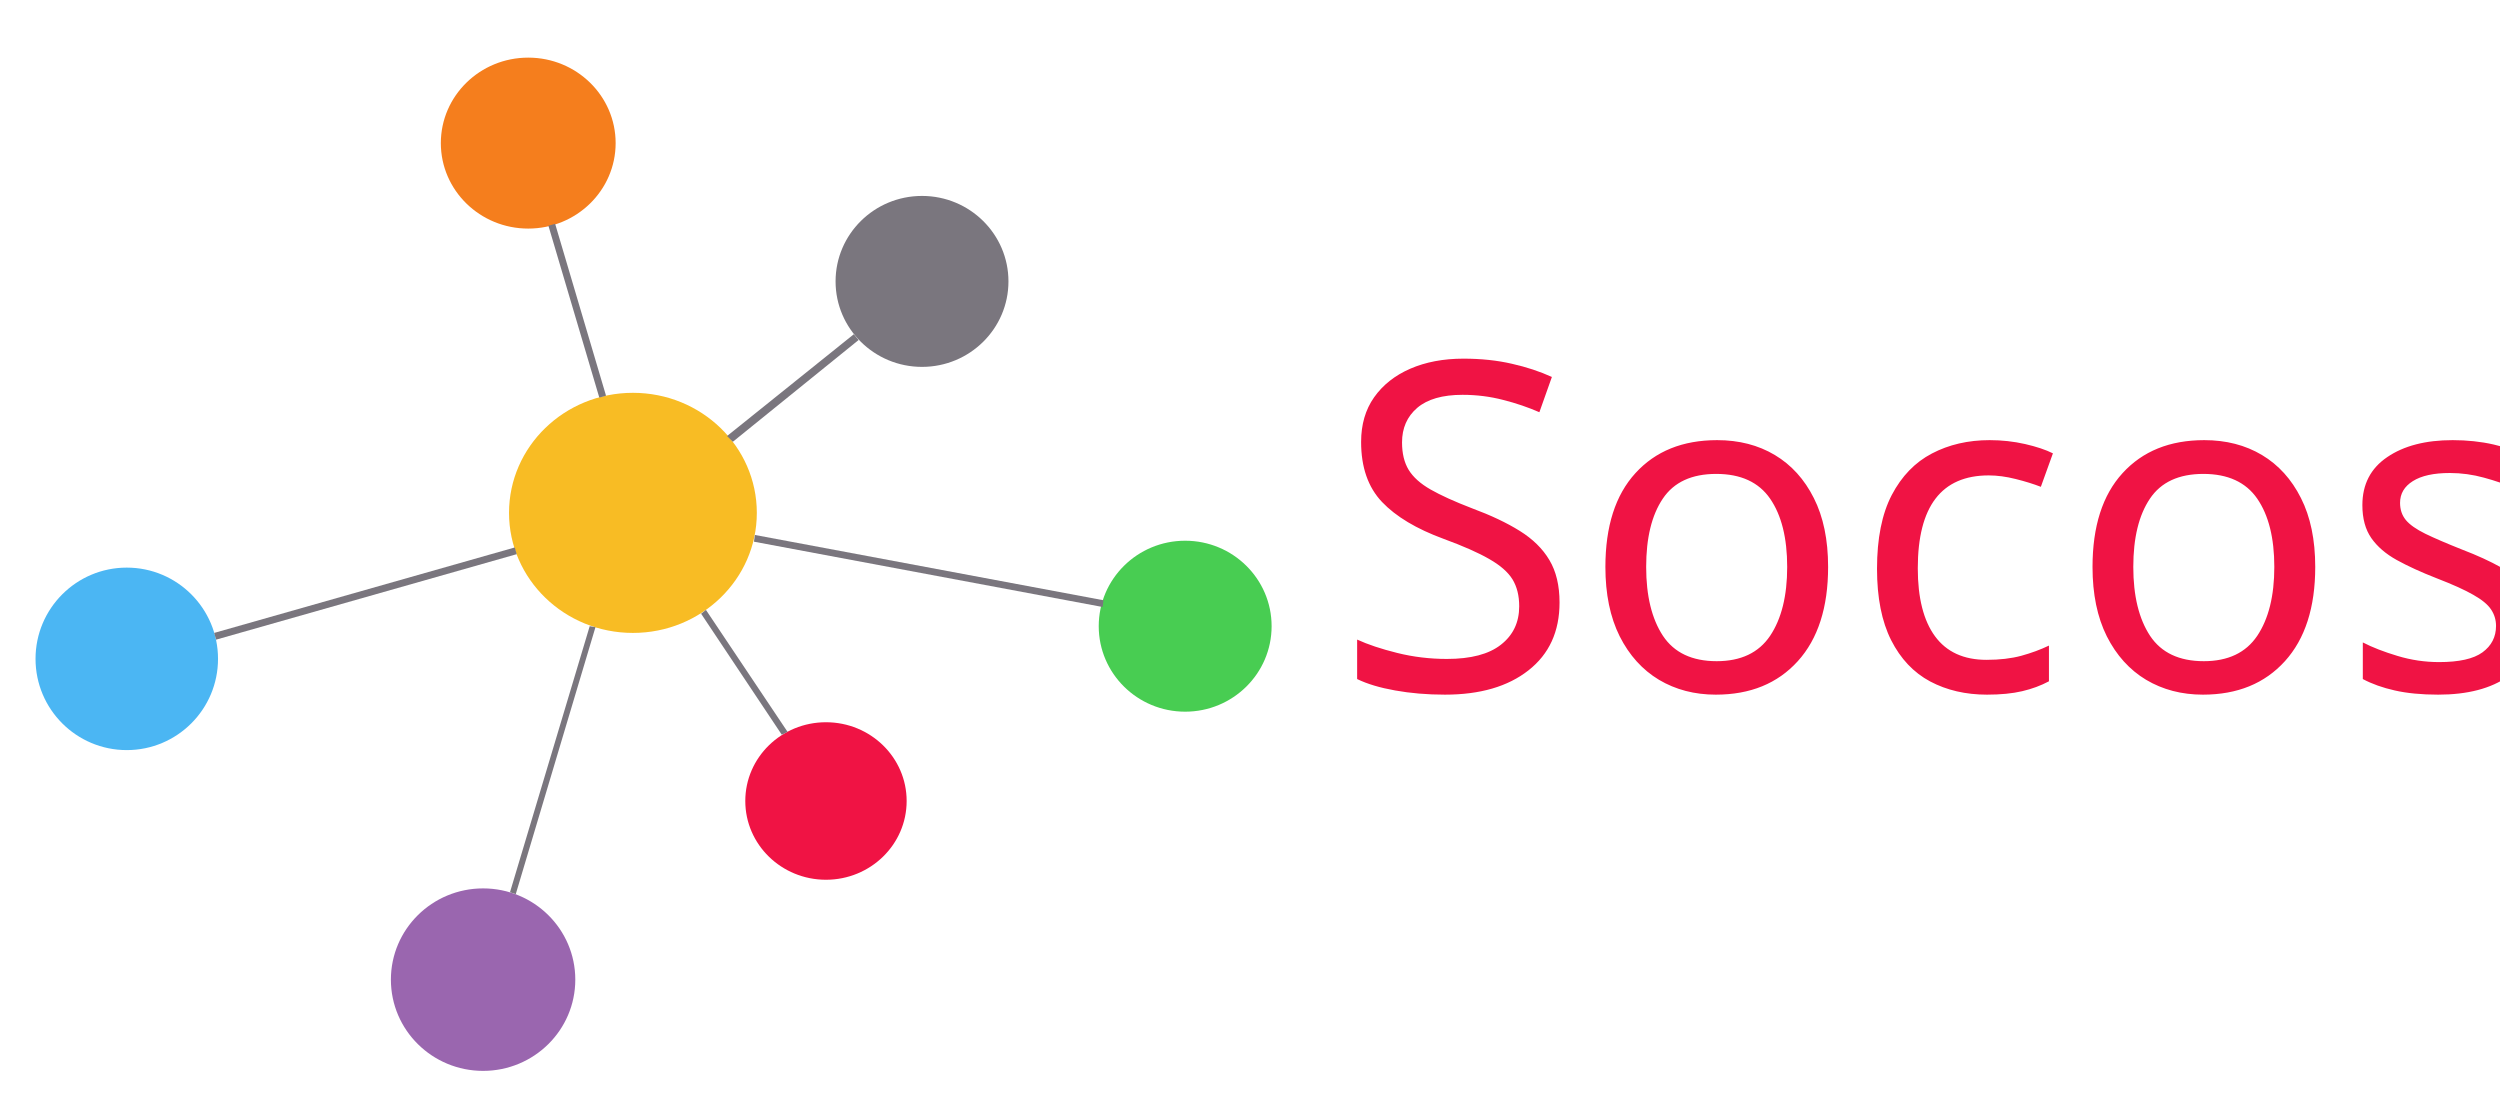
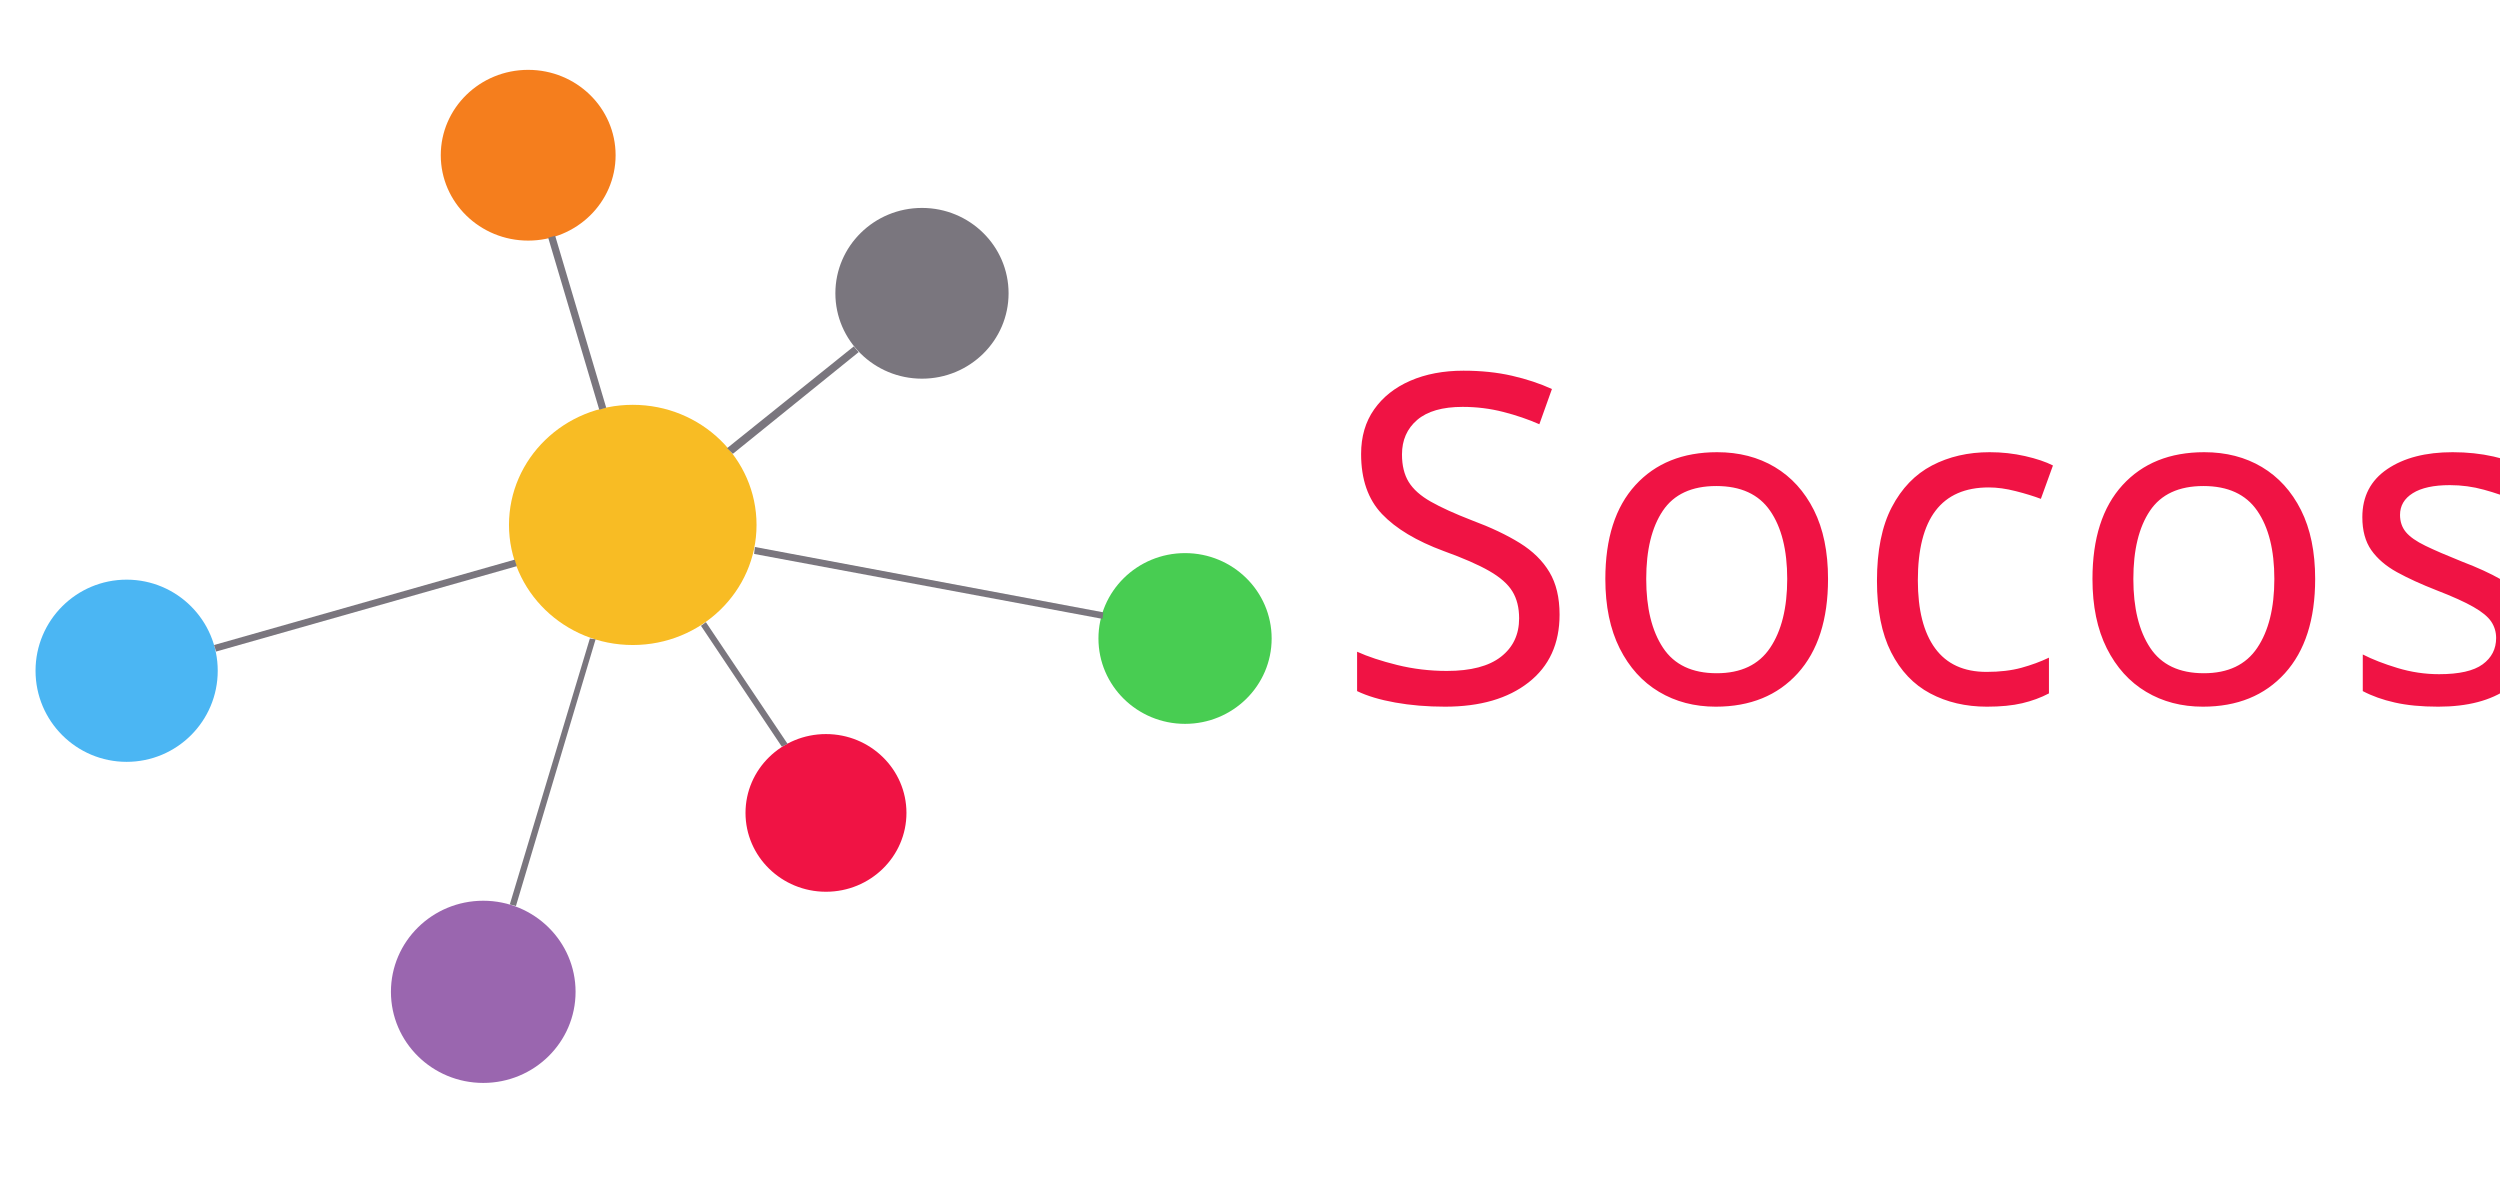
- <svg xmlns="http://www.w3.org/2000/svg" version="1.1" id="Layer_1" x="0px" y="0px" viewBox="0 0 260.3 115.3" enable-background="new 0 0 260.3 115.3" xml:space="preserve">
-   <text transform="matrix(0.9809 0 0 1 138.9144 71.843)" fill="#F01344" font-family="'MyriadPro-Regular'" font-size="47.657">Socos</text>
-   <ellipse fill="#F57E1D" cx="55" cy="14.9" rx="9.1" ry="8.9" />
-   <ellipse fill="#7A767E" cx="96" cy="29.3" rx="9" ry="8.9" />
-   <ellipse fill="#F8BC24" cx="65.9" cy="53.4" rx="12.9" ry="12.5" />
-   <ellipse fill="#48CD52" cx="123.4" cy="65.2" rx="9" ry="8.9" />
-   <ellipse fill="#F01344" cx="86" cy="83.4" rx="8.4" ry="8.2" />
-   <ellipse fill="#9A66AF" cx="50.3" cy="102" rx="9.6" ry="9.5" />
-   <ellipse fill="#4BB6F3" cx="13.2" cy="68.6" rx="9.5" ry="9.5" />
-   <polygon fill="#7A767E" points="57.1,23.5 57.8,23.3 63.1,41.2 62.4,41.4 " />
-   <polygon fill="#7A767E" points="22.5,66.6 22.3,65.9 53.6,57 53.8,57.7 " />
-   <polygon fill="#7A767E" points="61.4,65.2 62,65.3 53.7,93.1 53.1,92.9 " />
-   <polygon fill="#7A767E" points="73,63.9 73.5,63.5 82,76.2 81.4,76.5 " />
-   <polygon fill="#7A767E" points="78.5,56.4 78.6,55.7 114.9,62.5 114.8,63.2 " />
-   <polygon fill="#7A767E" points="76.3,46 75.7,45.4 88.9,34.8 89.4,35.4 " />
+ <svg xmlns="http://www.w3.org/2000/svg" version="1.1" id="Layer_1" x="0px" y="0px" viewBox="0 504 612 288" enable-background="new 0 504 612 288" xml:space="preserve">
+   <text transform="matrix(0.9809 0 0 1 326.6074 675.8701)" fill="#F01344" font-family="'MyriadPro-Regular'" font-size="112.048">Socos</text>
+   <ellipse fill="#F57E1D" cx="129.3" cy="542" rx="21.4" ry="20.9" />
+   <ellipse fill="#7A767E" cx="225.7" cy="575.8" rx="21.2" ry="20.9" />
+   <ellipse fill="#F8BC24" cx="154.9" cy="632.5" rx="30.3" ry="29.4" />
+   <ellipse fill="#48CD52" cx="290.1" cy="660.3" rx="21.2" ry="20.9" />
+   <ellipse fill="#F01344" cx="202.2" cy="703" rx="19.7" ry="19.3" />
+   <ellipse fill="#9A66AF" cx="118.3" cy="746.8" rx="22.6" ry="22.3" />
+   <ellipse fill="#4BB6F3" cx="31" cy="668.2" rx="22.3" ry="22.3" />
+   <polygon fill="#7A767E" points="134.2,562.2 135.9,561.7 148.4,603.8 146.7,604.3 " />
+   <polygon fill="#7A767E" points="52.9,663.5 52.4,661.9 126,641 126.5,642.6 " />
+   <polygon fill="#7A767E" points="144.4,660.3 145.8,660.5 126.3,725.8 124.8,725.4 " />
+   <polygon fill="#7A767E" points="171.6,657.2 172.8,656.3 192.8,686.1 191.4,686.8 " />
+   <polygon fill="#7A767E" points="184.6,639.6 184.8,637.9 270.1,653.9 269.9,655.5 " />
+   <polygon fill="#7A767E" points="179.4,615.1 178,613.7 209,588.8 210.2,590.2 " />
</svg>
